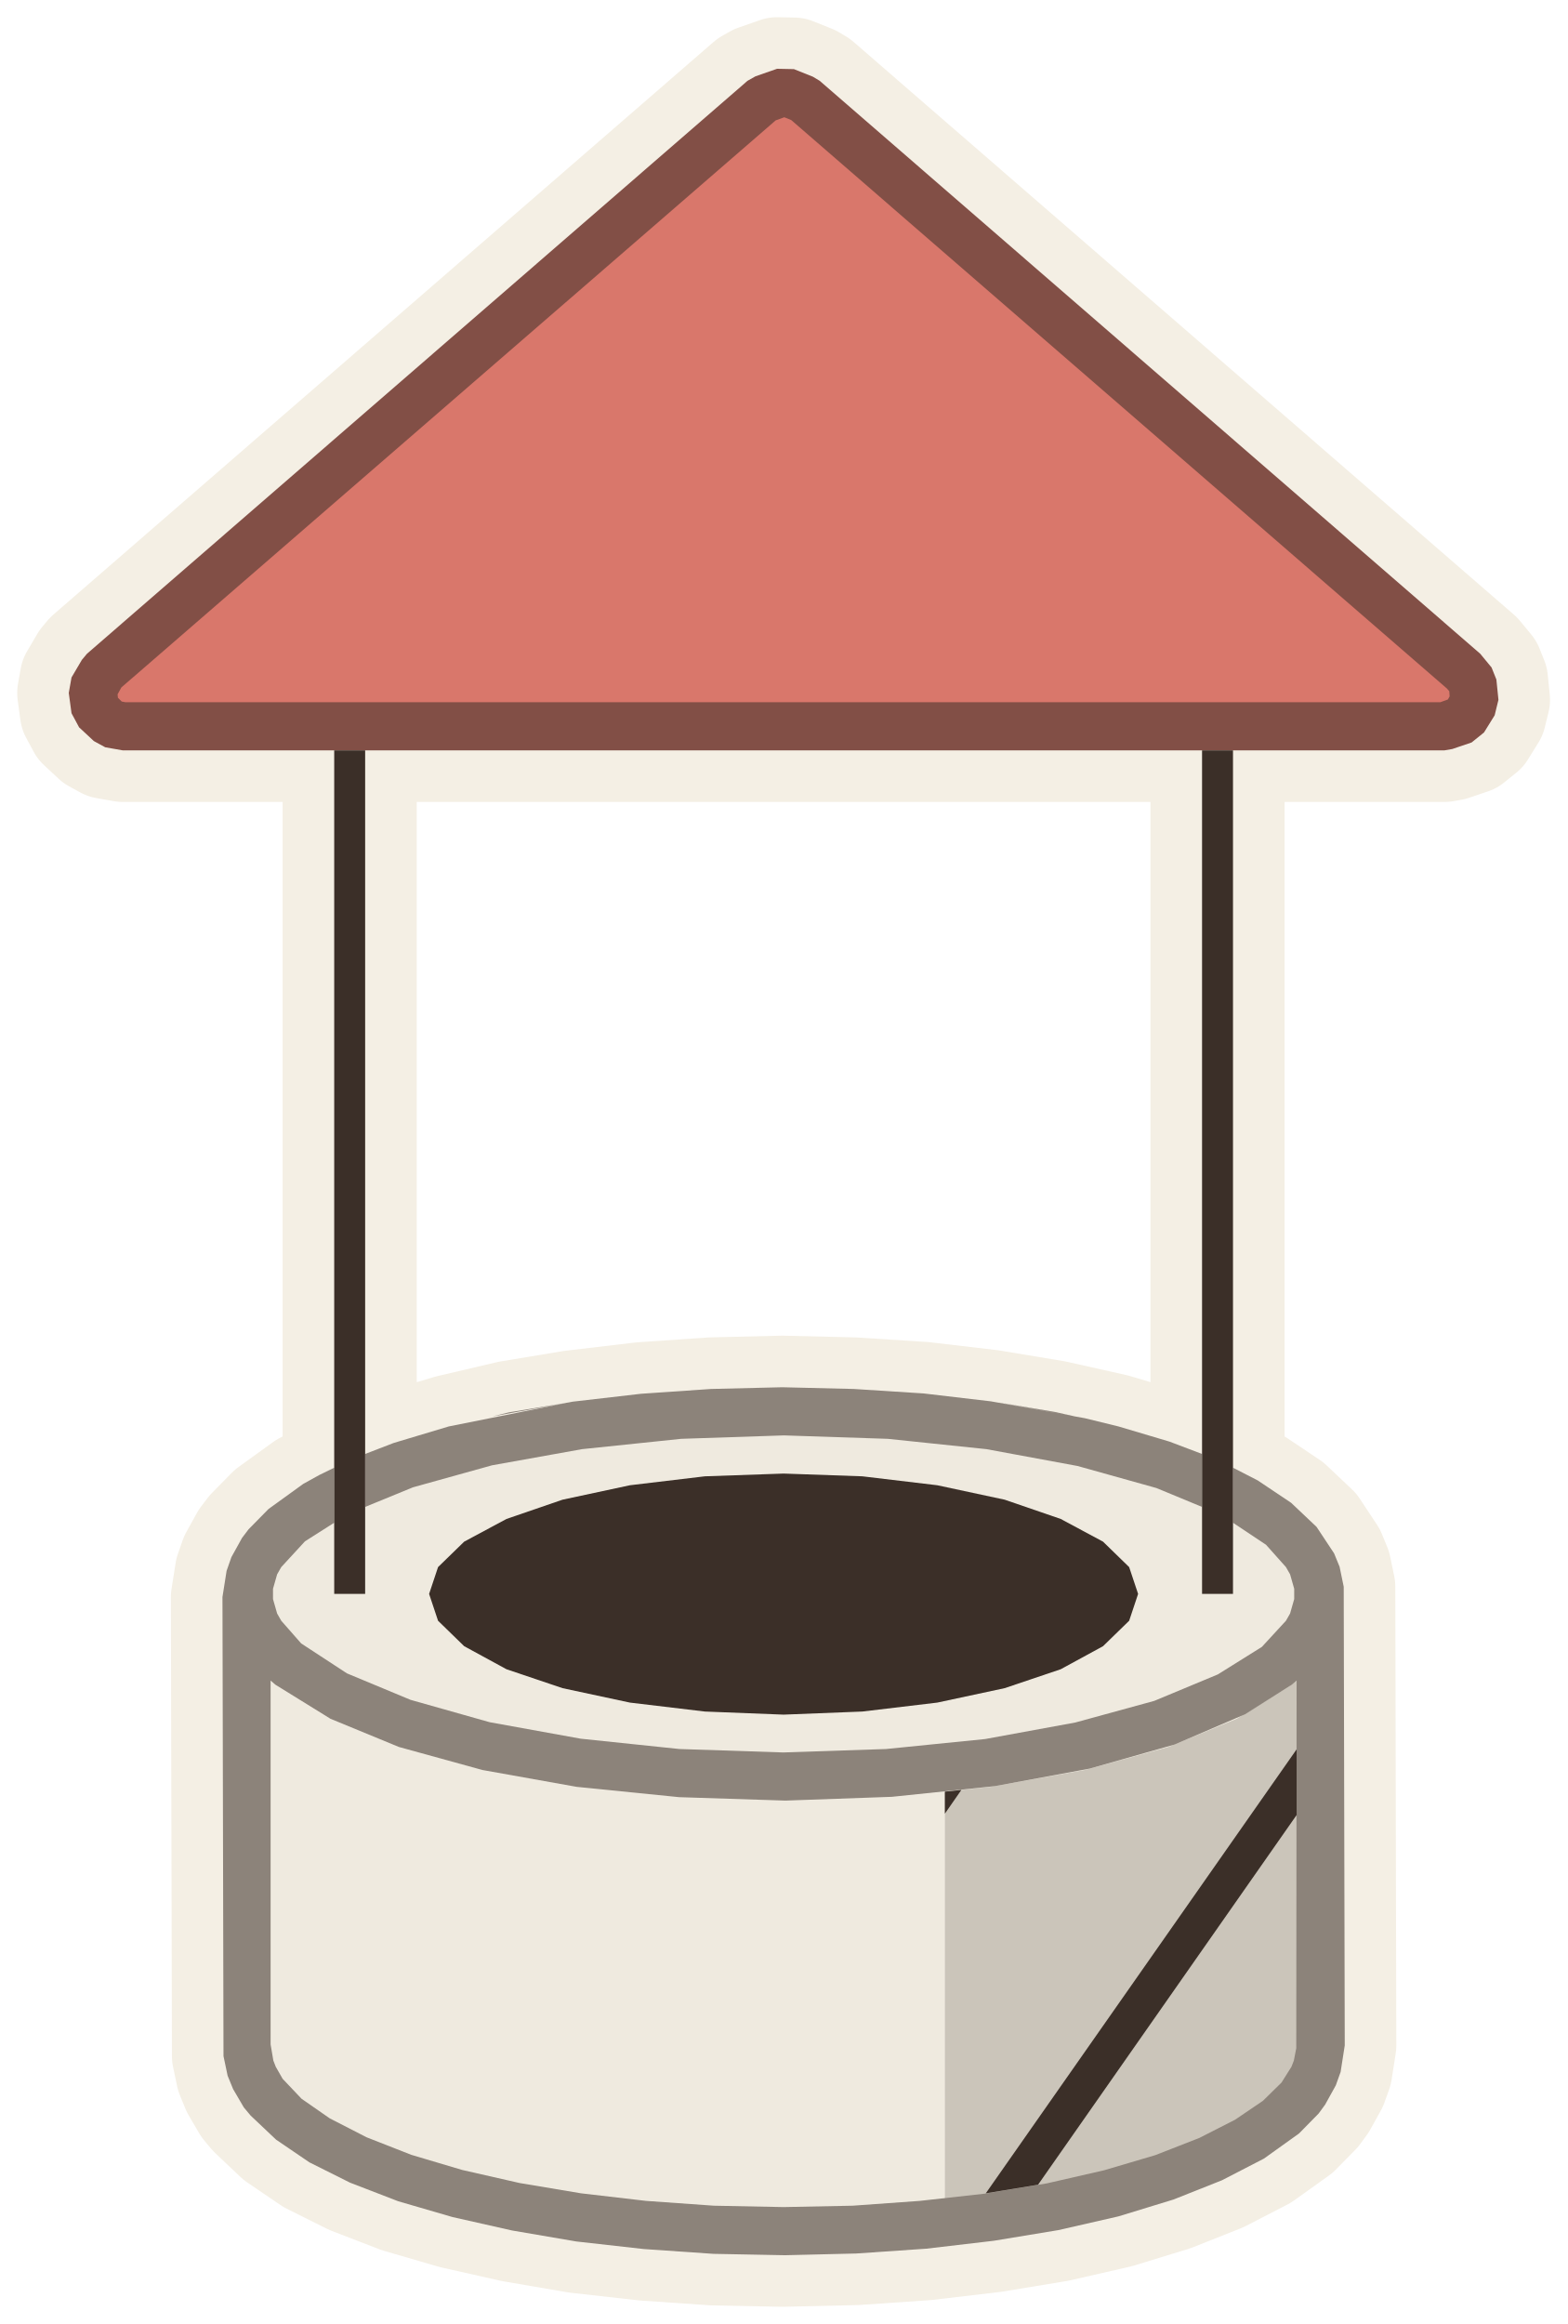
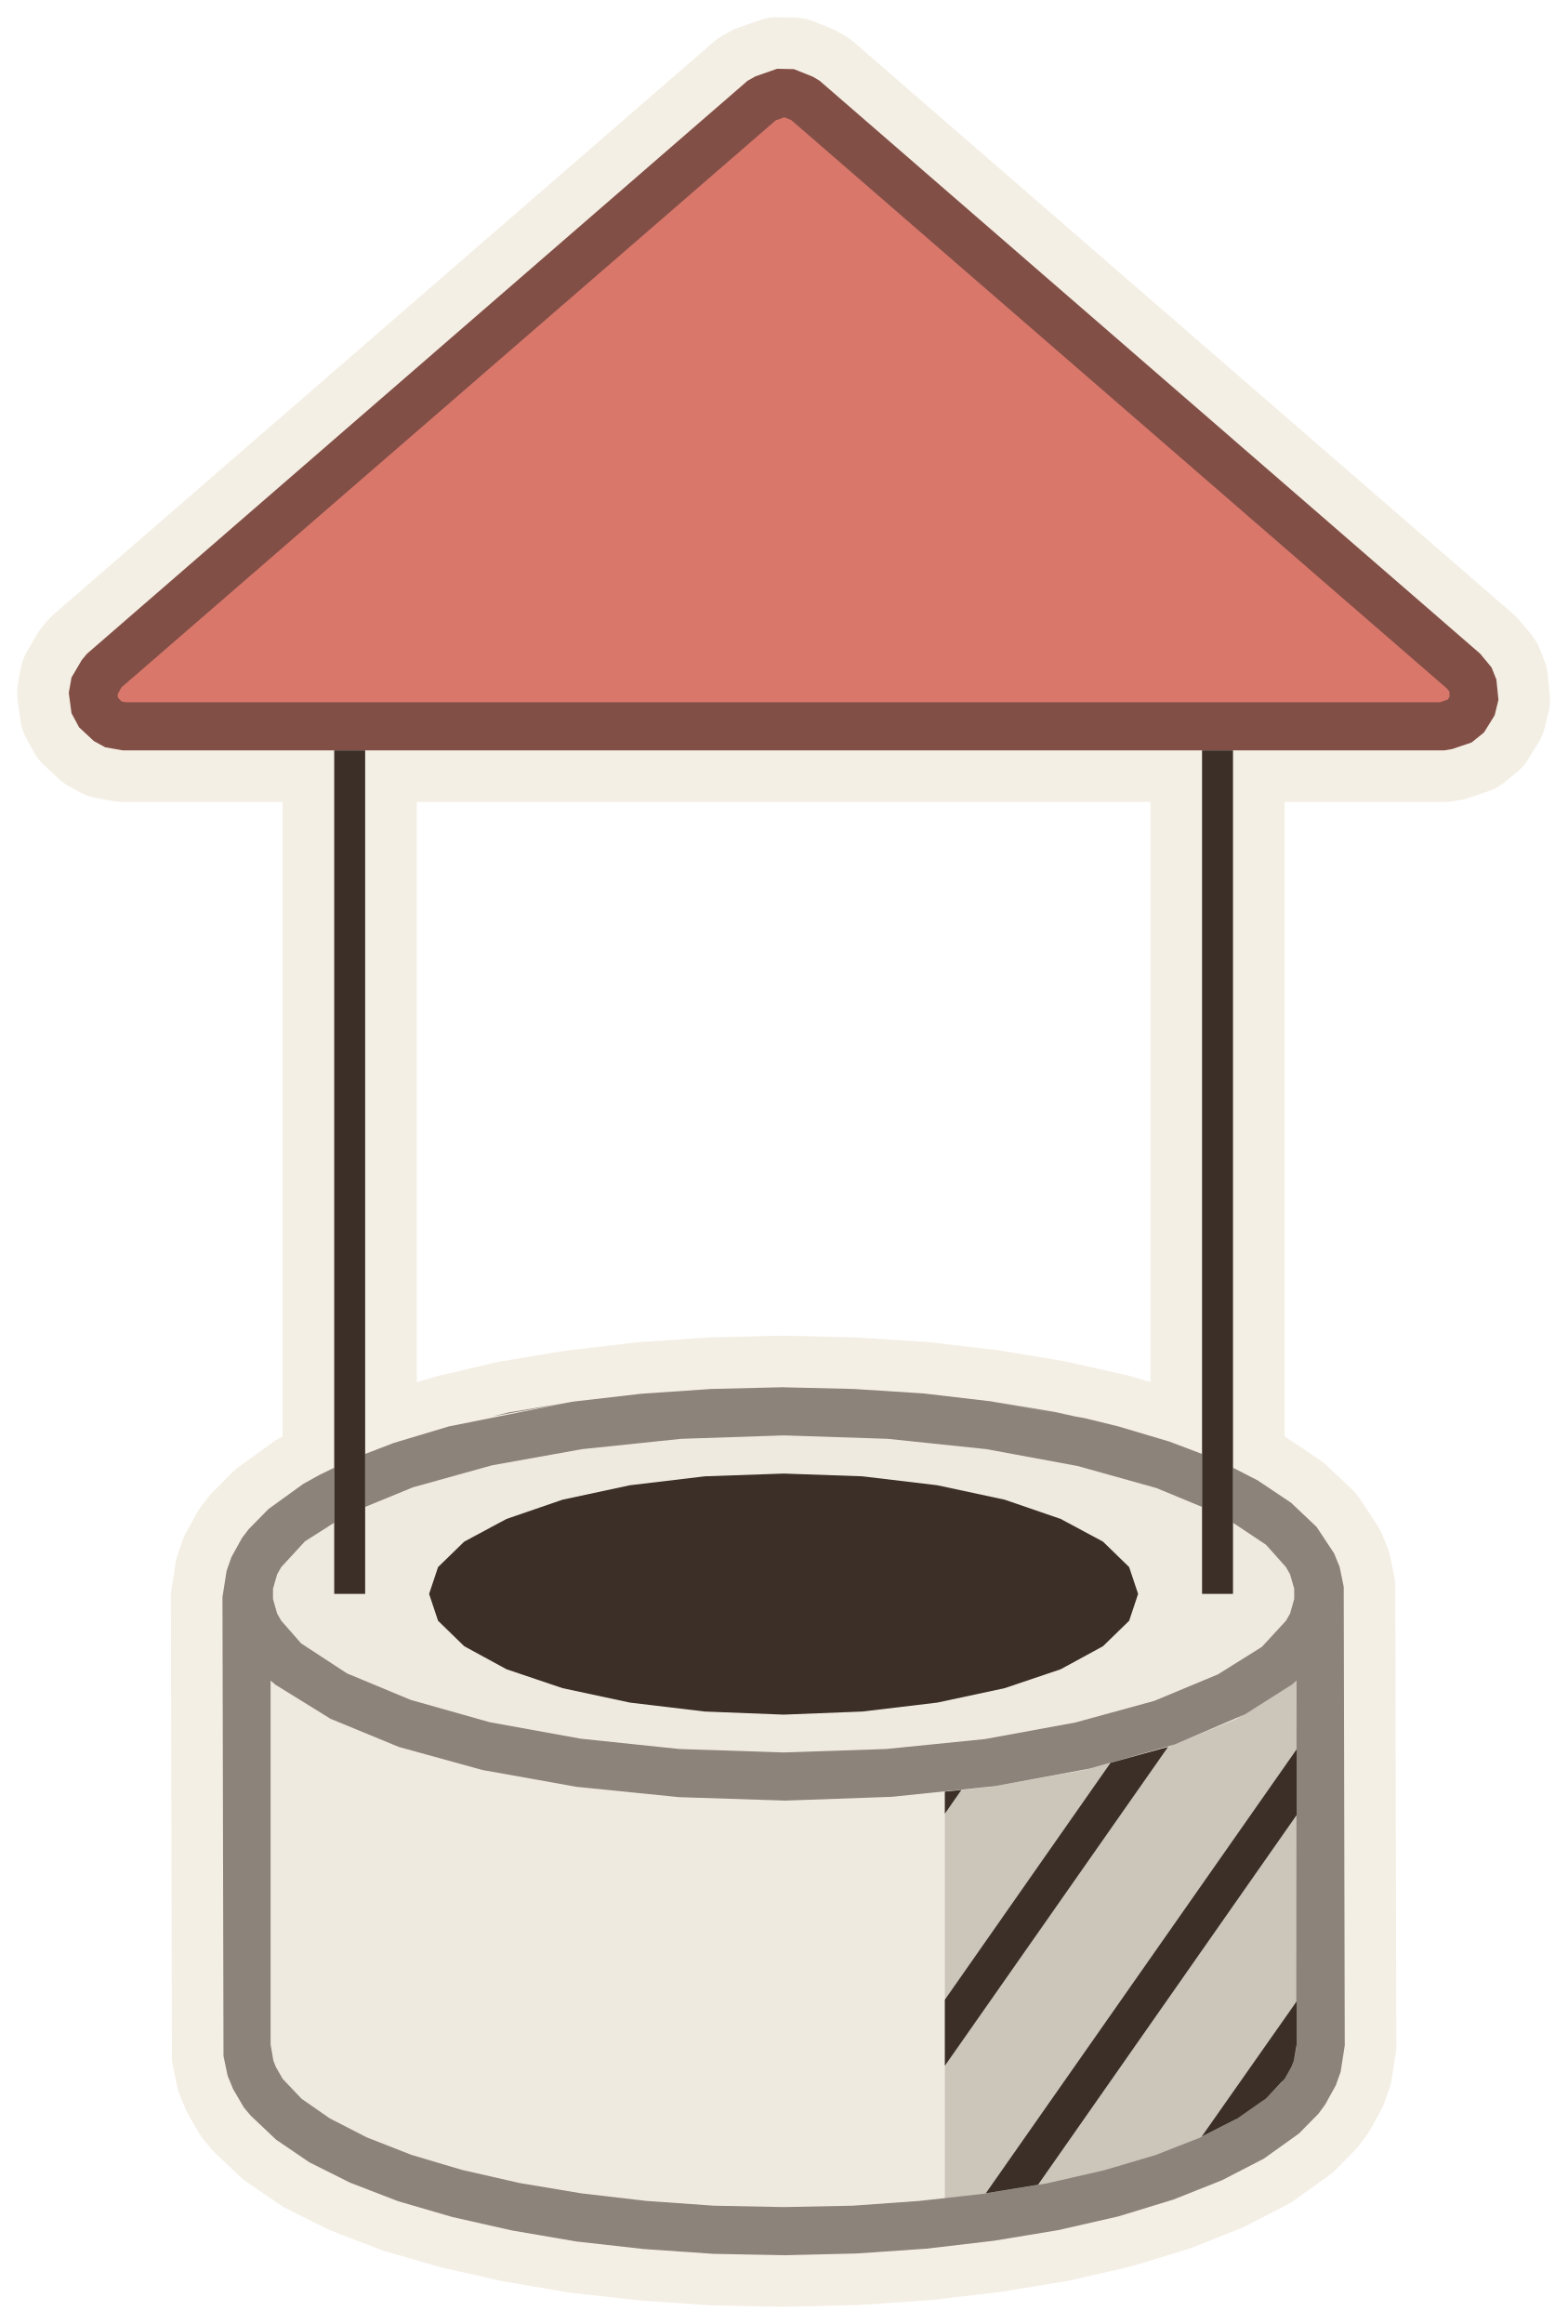
<svg xmlns="http://www.w3.org/2000/svg" viewBox="-22.79 -59.57 45.58 67.58" data-palette="wall:#EFEADF;roof:#D9776B;wood:#C9A97C;earth:#94744F;water:#8FB0B8;flag:#4A3B32;ink:#3B2F28;halo:#F4EFE4">
  <path data-role="sil" fill="#F4EFE4" stroke="#F4EFE4" stroke-width="3" stroke-linejoin="round" d="M-0.04 6.01L2.11 5.96L4.15 5.82L6.11 5.59L7.99 5.28L9.74 4.88L11.34 4.39L12.75 3.83L13.97 3.2L14.99 2.47L15.56 1.89L15.75 1.63L16.06 1.07L16.2 0.68L16.32 -0.09L16.29 -13.43L16.17 -14.01L16.01 -14.4L15.5 -15.17L14.76 -15.87L13.79 -16.52L13.07 -16.89L13.07 -37.75L19.22 -37.75L19.45 -37.79L20.01 -37.98L20.37 -38.27L20.68 -38.77L20.79 -39.22L20.73 -39.81L20.59 -40.16L20.26 -40.56L1.05 -57.22L0.85 -57.34L0.3 -57.56L-0.19 -57.57L-0.82 -57.35L-1.05 -57.22L-20.26 -40.56L-20.41 -40.38L-20.71 -39.87L-20.79 -39.42L-20.71 -38.83L-20.49 -38.42L-20.06 -38.02L-19.73 -37.84L-19.22 -37.75L-13.07 -37.75L-13.07 -16.89L-13.97 -16.42L-14.98 -15.69L-15.56 -15.1L-15.75 -14.85L-16.06 -14.29L-16.2 -13.89L-16.32 -13.13L-16.29 0.22L-16.17 0.79L-16.01 1.18L-15.7 1.71L-15.5 1.95L-14.76 2.65L-13.79 3.31L-12.61 3.9L-11.21 4.44L-9.63 4.9L-7.9 5.29L-6.03 5.61L-4.07 5.83L-2.04 5.97ZM12.17 -17.29L11.22 -17.65L9.64 -18.12L7.9 -18.51L6.03 -18.82L4.07 -19.05L2.04 -19.18L-0.04 -19.23L-2.11 -19.18L-4.15 -19.04L-6.18 -18.8L-7.99 -18.5L-9.74 -18.09L-11.34 -17.61L-12.17 -17.29L-12.17 -37.75L12.17 -37.75Z" />
  <path data-role="wall" fill="#EFEADF" d="M-0.03 -7.91L3.08 -8.01L6.01 -8.32L8.71 -8.81L11.1 -9.48L13.05 -10.31L14.33 -11.12L14.52 -11.28L15.19 -12.03L15.38 -12.38L15.55 -12.97L15.55 -13.47L15.38 -14.06L15.19 -14.41L14.52 -15.16L14.33 -15.32L13.07 -16.12L13.07 -13.22L12.17 -13.22L12.17 -16.51L10.99 -16.99L8.63 -17.64L5.95 -18.13L3.01 -18.43L-0.03 -18.53L-3.08 -18.42L-6.01 -18.12L-8.71 -17.63L-11.09 -16.95L-12.17 -16.51L-12.17 -13.22L-13.07 -13.22L-13.07 -16.12L-14.33 -15.32L-14.52 -15.16L-15.19 -14.41L-15.38 -14.06L-15.55 -13.47L-15.55 -12.97L-15.38 -12.38L-15.19 -12.03L-14.52 -11.28L-14.33 -11.12L-12.91 -10.24L-11 -9.45L-8.63 -8.79L-5.95 -8.31L-3.01 -8.01ZM-0.02 5.31L2.06 5.26L4.07 5.13L4.69 5.06L4.69 -7.47L3.04 -7.31L-0.05 -7.21L-3.15 -7.32L-6.14 -7.63L-8.9 -8.14L-11.37 -8.84L-13.42 -9.72L-14.78 -10.58L-15.04 -10.81L-15.62 -11.47L-15.61 0.08L-15.52 0.54L-15.41 0.83L-15.15 1.28L-15.01 1.46L-14.37 2.08L-13.47 2.68L-12.35 3.25L-11.02 3.77L-9.48 4.22L-7.78 4.6L-5.95 4.91L-4.03 5.13L-2.02 5.27Z" />
  <path data-role="wall-shade" fill="#cbc5ba" d="M4.69 5.06L5.99 4.91L7.83 4.59L9.54 4.21L11.08 3.74L12.44 3.21L13.57 2.62L14.49 1.97L15.01 1.46L15.15 1.28L15.41 0.83L15.52 0.54L15.62 -0.09L15.62 -11.47L14.97 -10.74L14.7 -10.53L13.18 -9.59L11.19 -8.77L8.76 -8.1L6.02 -7.61L4.69 -7.47Z" />
  <path data-role="roof" fill="#D9776B" d="M19.78 -38.65L20.09 -39.15L20.03 -39.73L19.81 -40.03L0.59 -56.69L0.04 -56.91L-0.59 -56.69L-19.81 -40.03L-20.1 -39.52L-20.01 -38.93L-19.58 -38.53L-19.22 -38.45L19.22 -38.45Z" />
  <path data-role="wall-line" fill="#8c837a" d="M8.48 -18.38L7.9 -18.51L6.18 -18.8ZM-6.18 -18.8L-7.99 -18.5L-8.48 -18.38ZM-13.5 -16.68L-13.97 -16.42L-14.98 -15.69L-15.56 -15.1L-15.75 -14.85L-16.06 -14.29L-16.2 -13.89L-16.32 -13.13L-16.29 0.22L-16.17 0.79L-16.01 1.18L-15.7 1.71L-15.5 1.95L-14.76 2.65L-13.79 3.31L-12.61 3.9L-11.21 4.44L-9.63 4.9L-7.9 5.29L-6.03 5.61L-4.07 5.83L-2.04 5.97L0.04 6.01L2.11 5.96L4.15 5.82L6.11 5.59L7.99 5.28L9.74 4.88L11.34 4.39L12.75 3.83L13.97 3.2L14.99 2.47L15.56 1.89L15.75 1.63L16.06 1.07L16.2 0.68L16.32 -0.09L16.29 -13.43L16.17 -14.01L16.01 -14.4L15.5 -15.17L14.76 -15.87L13.79 -16.52L13.07 -16.89L13.07 -15.29L14.03 -14.65L14.61 -14L14.73 -13.79L14.85 -13.37L14.85 -13.07L14.73 -12.65L14.61 -12.44L13.91 -11.68L12.63 -10.88L10.78 -10.11L8.48 -9.48L5.86 -9L2.98 -8.71L-0.01 -8.61L-3.03 -8.71L-5.9 -9.01L-8.55 -9.49L-10.85 -10.14L-12.7 -10.91L-14.03 -11.78L-14.61 -12.44L-14.73 -12.65L-14.85 -13.07L-14.85 -13.37L-14.73 -13.79L-14.61 -14L-13.92 -14.75L-13.07 -15.29L-13.07 -16.89ZM9.74 -18.09L8.76 -18.33L6.03 -18.82L4.07 -19.05L2.04 -19.18L-0.04 -19.23L-2.11 -19.18L-4.15 -19.04L-6.14 -18.81L-9.74 -18.09L-11.34 -17.61L-12.17 -17.29L-12.17 -15.75L-10.78 -16.32L-8.48 -16.96L-5.86 -17.43L-2.98 -17.73L0.01 -17.83L3.03 -17.73L5.9 -17.43L8.55 -16.94L10.84 -16.3L12.17 -15.75L12.17 -17.29L11.22 -17.65ZM-14.78 -10.58L-13.18 -9.59L-11.19 -8.77L-8.76 -8.1L-6.02 -7.61L-3.04 -7.31L0.05 -7.21L3.15 -7.32L6.14 -7.63L8.9 -8.14L11.37 -8.84L13.42 -9.72L14.78 -10.58L14.92 -10.7L14.91 -0.01L14.84 0.35L14.77 0.53L14.48 0.99L13.94 1.52L13.13 2.07L12.09 2.6L10.81 3.1L9.32 3.54L7.66 3.92L5.85 4.22L3.96 4.43L2.01 4.57L0 4.61L-2.03 4.57L-4 4.43L-5.89 4.21L-7.68 3.91L-9.35 3.53L-10.83 3.09L-12.13 2.58L-13.2 2.03L-14.02 1.46L-14.57 0.88L-14.77 0.53L-14.84 0.35L-14.92 -0.12L-14.92 -10.7Z" />
  <path data-role="roof-line" fill="#824f46" d="M19.45 -37.79L20.01 -37.98L20.37 -38.27L20.68 -38.77L20.79 -39.22L20.73 -39.81L20.59 -40.16L20.26 -40.56L1.05 -57.22L0.85 -57.34L0.3 -57.56L-0.19 -57.57L-0.82 -57.35L-1.05 -57.22L-20.26 -40.56L-20.41 -40.38L-20.71 -39.87L-20.79 -39.42L-20.71 -38.83L-20.49 -38.42L-20.06 -38.02L-19.73 -37.84L-19.22 -37.75L19.22 -37.75ZM-19.14 -39.15L-19.25 -39.17L-19.36 -39.28L-19.37 -39.38L-19.26 -39.58L-0.23 -56.07L0.02 -56.16L0.22 -56.08L19.29 -39.55L19.36 -39.47L19.37 -39.32L19.32 -39.23L19.1 -39.15Z" />
-   <path data-role="ink" fill="#3B2F28" d="M13.07 -37.75L12.17 -37.75L12.17 -13.22L13.07 -13.22ZM-12.17 -37.75L-13.07 -37.75L-13.07 -13.22L-12.17 -13.22ZM2.29 -9.8L4.47 -10.06L6.43 -10.48L8.06 -11.03L9.29 -11.7L10.05 -12.44L10.31 -13.22L10.05 -14L9.29 -14.74L8.06 -15.4L6.43 -15.96L4.47 -16.38L2.29 -16.64L0 -16.72L-2.29 -16.64L-4.47 -16.38L-6.43 -15.96L-8.06 -15.4L-9.29 -14.74L-10.05 -14L-10.31 -13.22L-10.05 -12.44L-9.29 -11.7L-8.06 -11.03L-6.43 -10.48L-4.47 -10.06L-2.29 -9.8L0 -9.71ZM5.88 4.21L7.4 3.96L14.92 -6.79L14.92 -8.7ZM5.17 -7.52L4.69 -7.47L4.69 -6.83Z" />
+   <path data-role="ink" fill="#3B2F28" d="M13.07 -37.75L12.17 -37.75L12.17 -13.22L13.07 -13.22ZM-12.17 -37.75L-13.07 -37.75L-13.07 -13.22L-12.17 -13.22ZM2.29 -9.8L4.47 -10.06L6.43 -10.48L8.06 -11.03L9.29 -11.7L10.05 -12.44L10.31 -13.22L10.05 -14L9.29 -14.74L8.06 -15.4L6.43 -15.96L4.47 -16.38L2.29 -16.64L0 -16.72L-2.29 -16.64L-4.47 -16.38L-6.43 -15.96L-8.06 -15.4L-9.29 -14.74L-10.05 -14L-10.31 -13.22L-10.05 -12.44L-9.29 -11.7L-8.06 -11.03L-6.43 -10.48L-4.47 -10.06L-2.29 -9.8L0 -9.71ZM11.18 -8.77L9.51 -8.31L4.69 -1.42L4.69 0.5ZM5.88 4.21L7.4 3.96L14.92 -6.79L14.92 -8.7ZM5.17 -7.52L4.69 -7.47L4.69 -6.83ZM12.16 2.56L13.2 2.03L14.02 1.46L14.57 0.88L14.77 0.53L14.84 0.35L14.92 -0.12L14.92 -1.37Z" />
</svg>
